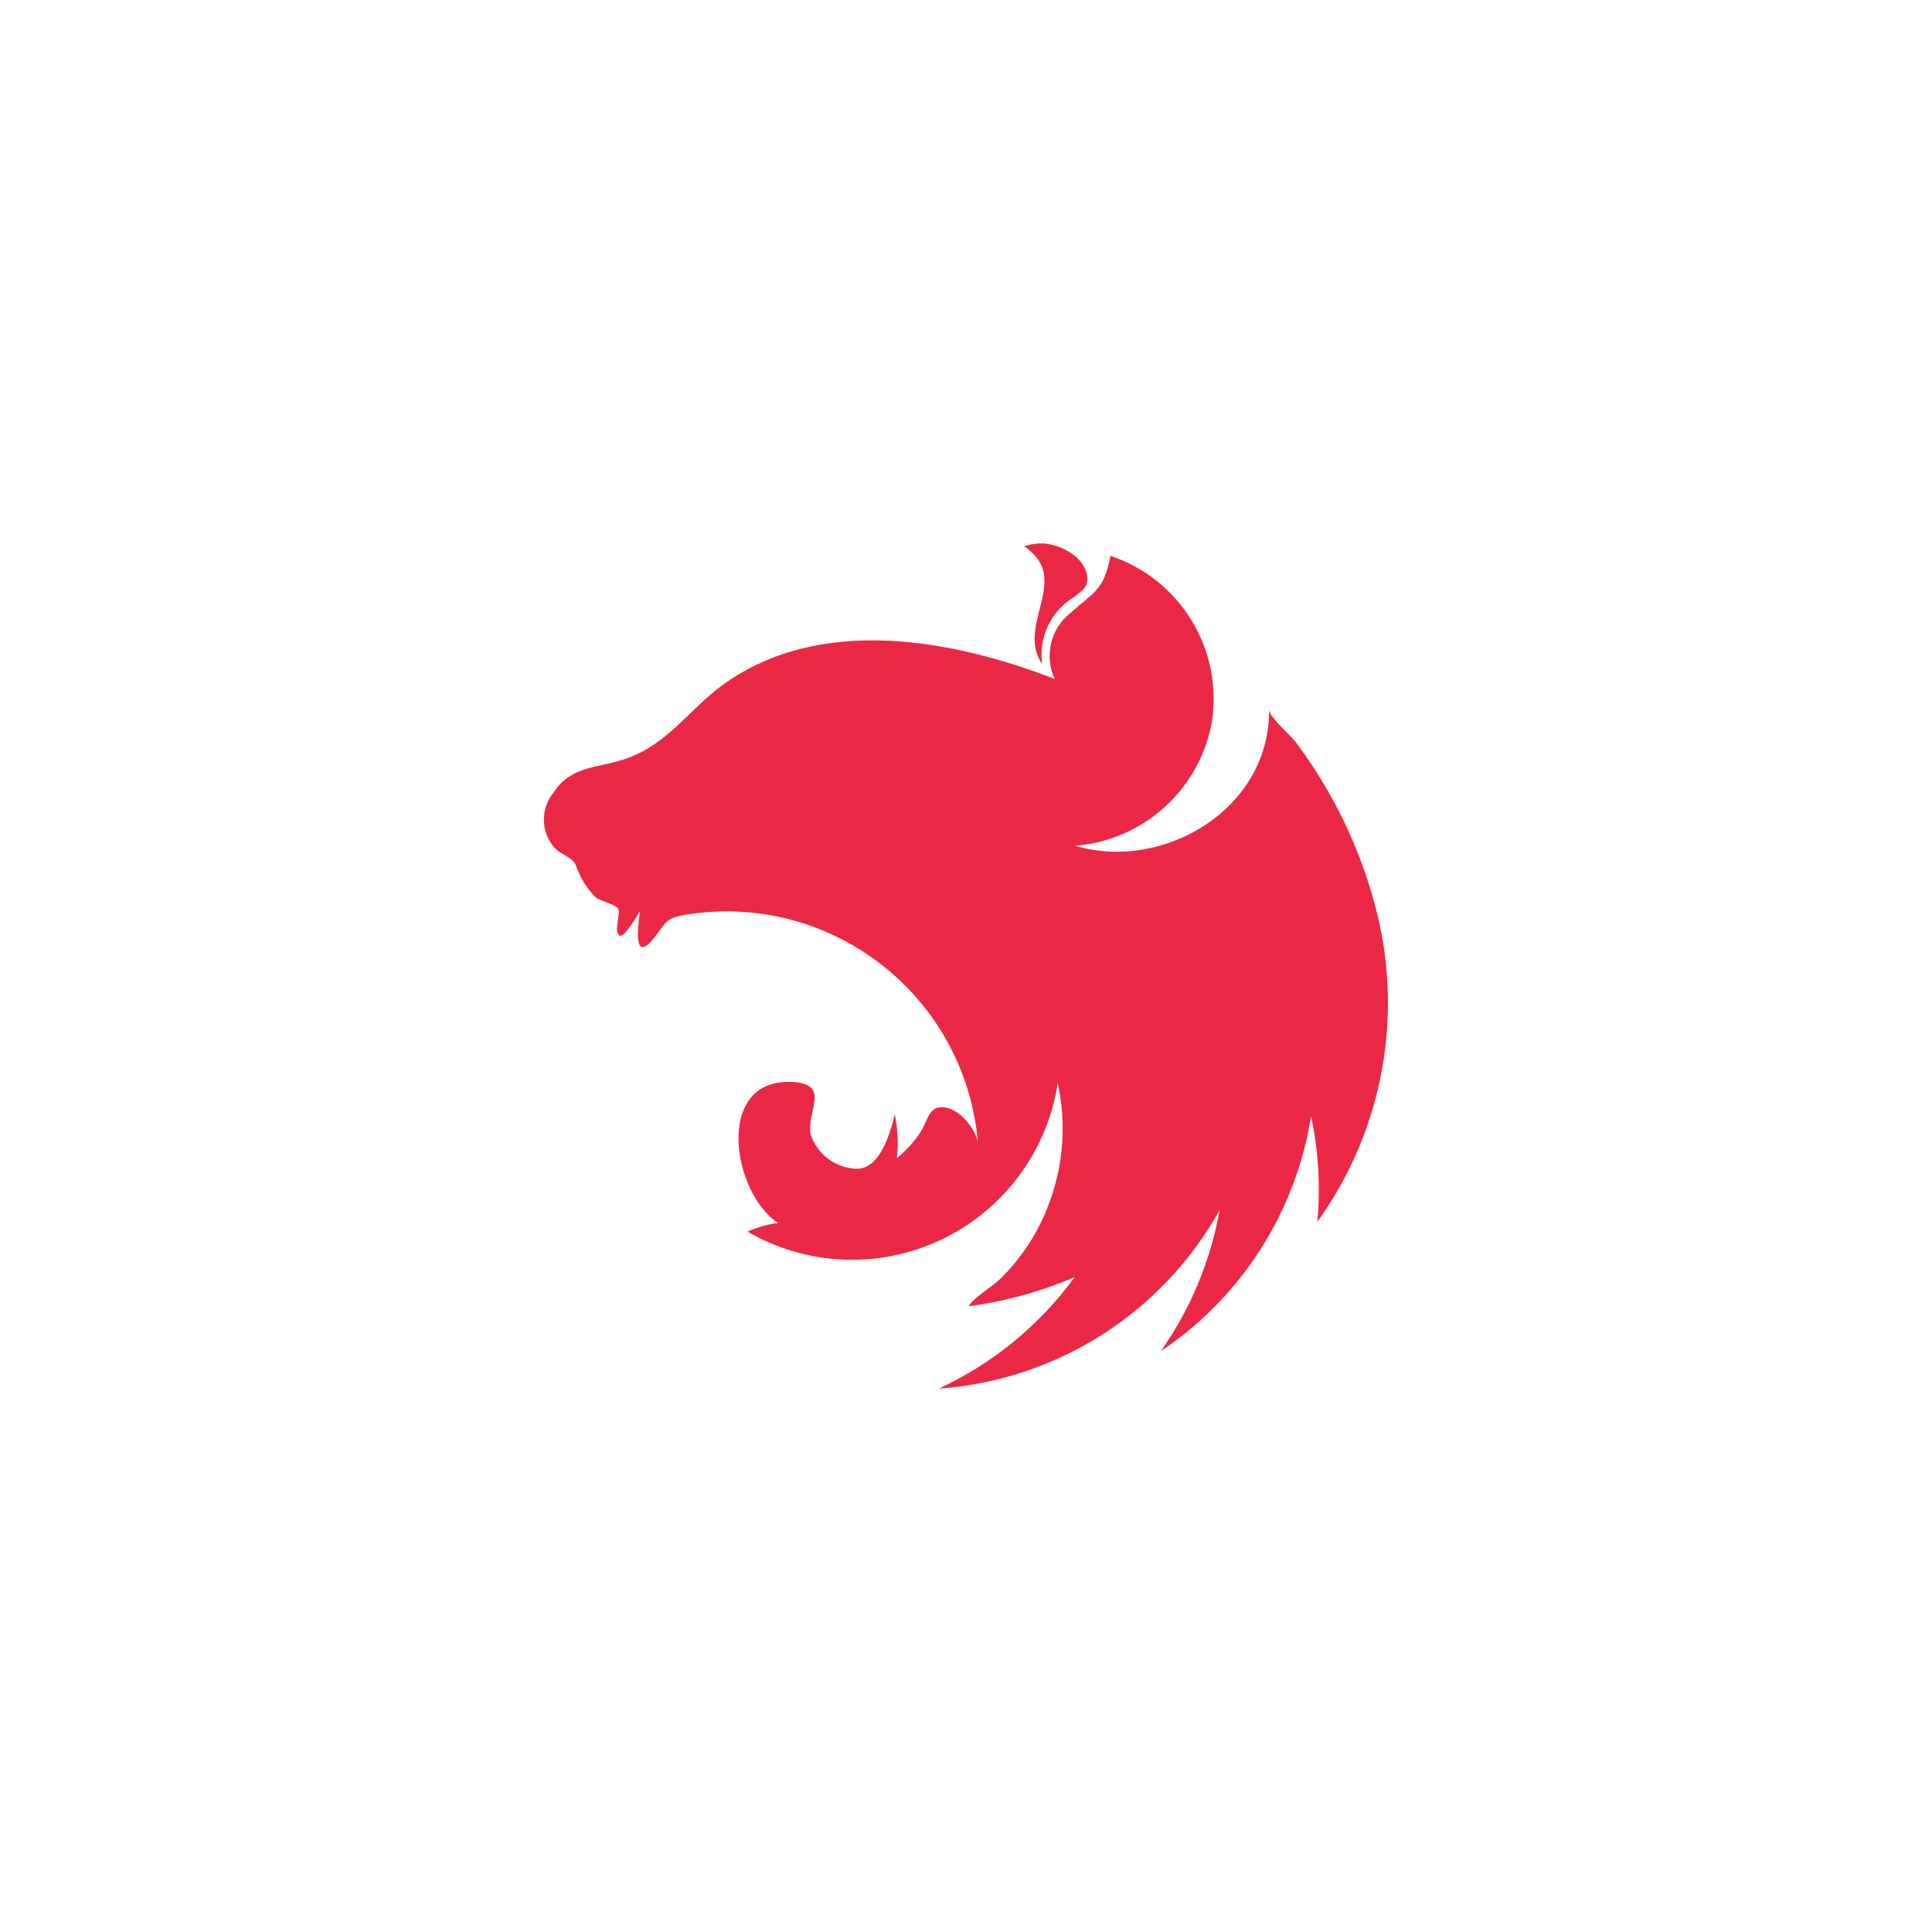
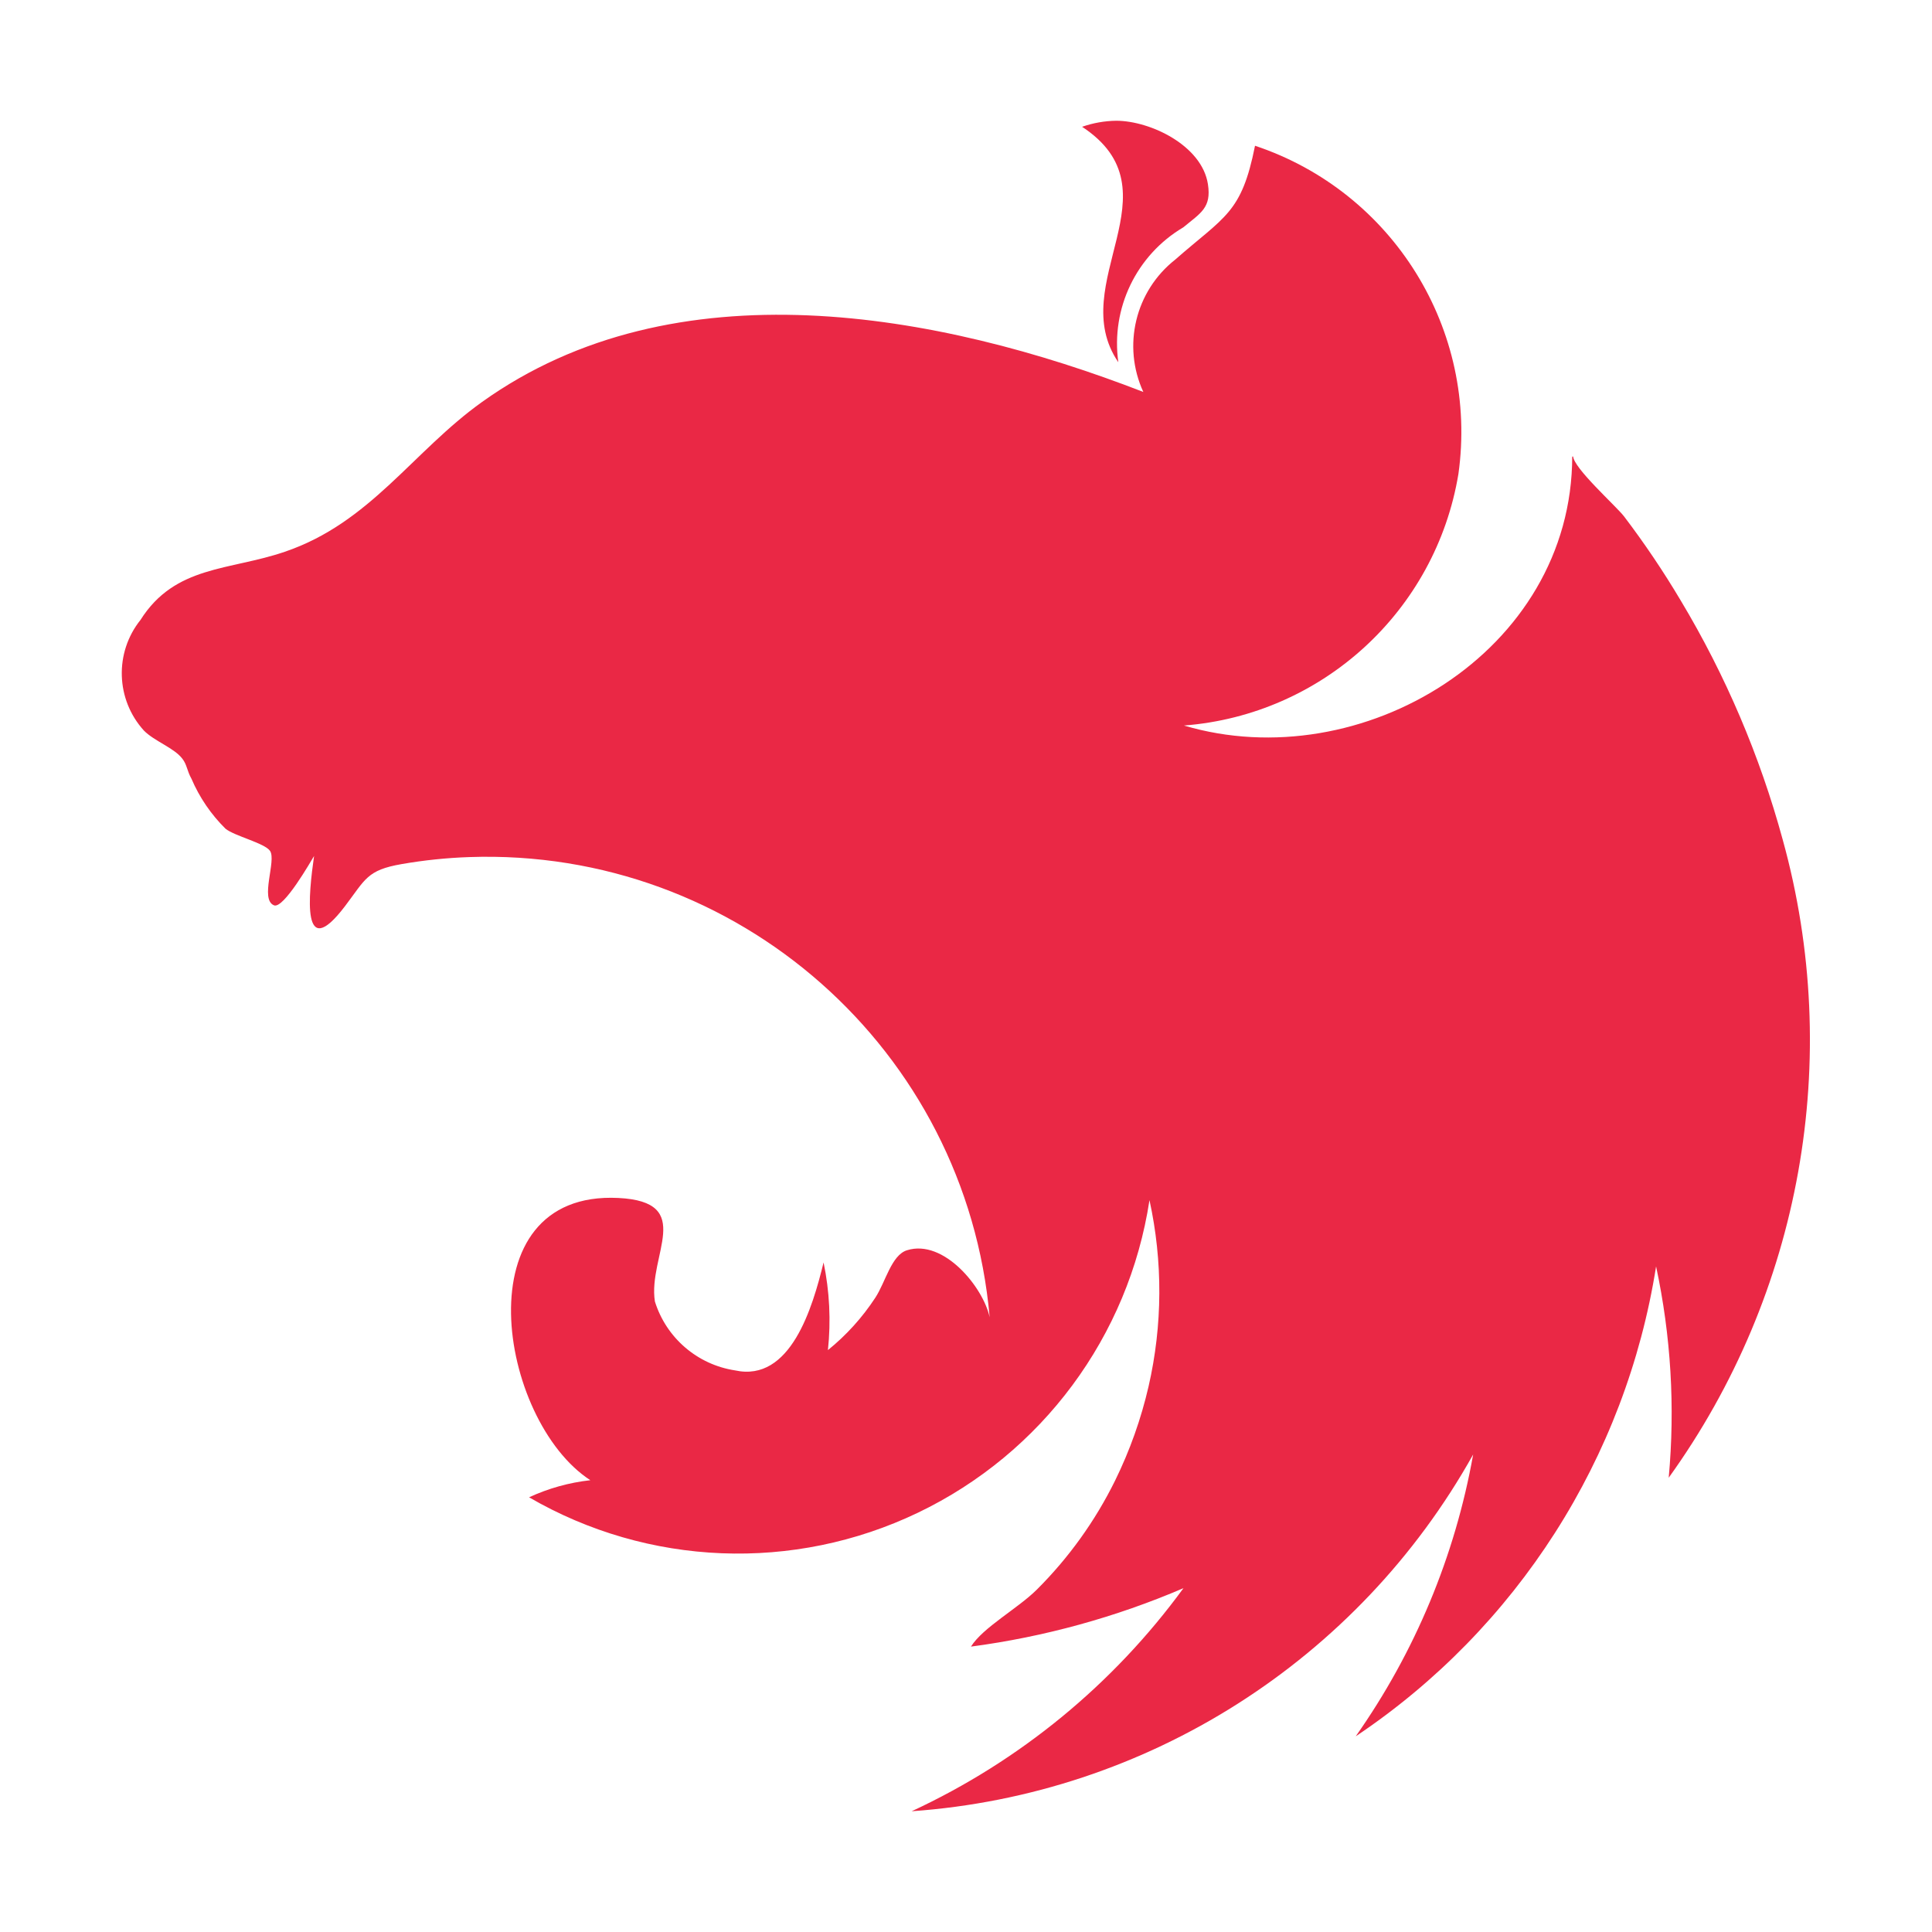
- <svg xmlns="http://www.w3.org/2000/svg" width="64px" height="64px" viewBox="-16 -16 64.00 64.00" fill="#ea2845">
-   <g id="SVGRepo_bgCarrier" stroke-width="0" />
-   <g id="SVGRepo_tracerCarrier" stroke-linecap="round" stroke-linejoin="round" />
-   <g id="SVGRepo_iconCarrier">
-     <path d="M18.487,2a1.781,1.781,0,0,0-.564.1c1.615,1.062-.29,2.6.6,3.9A2.235,2.235,0,0,1,19.6,3.765c.285-.237.468-.322.407-.714C19.908,2.409,19.052,2,18.487,2Zm2.3.414c-.223,1.123-.5,1.164-1.323,1.887a1.821,1.821,0,0,0-.527,2.191c-3.4-1.32-7.758-2.118-10.953.166-1.149.821-1.85,2-3.267,2.481-.916.314-1.816.221-2.39,1.129A1.413,1.413,0,0,0,2.383,12.1c.171.175.5.287.636.465.079.1.077.2.152.333a2.6,2.6,0,0,0,.564.828c.147.121.652.239.738.368.108.161-.172.8.063.9.158.073.621-.744.666-.816-.092.643-.213,1.784.51.834.343-.451.364-.6.941-.7a8.2,8.2,0,0,1,1.117-.116,8.362,8.362,0,0,1,8.622,7.622c-.108-.5-.761-1.3-1.369-1.11-.259.08-.355.527-.525.786a3.773,3.773,0,0,1-.785.868,4.687,4.687,0,0,0-.072-1.452c-.182.748-.547,1.989-1.466,1.788a1.652,1.652,0,0,1-1.328-1.142c-.119-.76.684-1.651-.607-1.714-2.59-.127-1.991,3.682-.462,4.675a3.272,3.272,0,0,0-1.015.283,6.893,6.893,0,0,0,10.276-4.922,7.058,7.058,0,0,1-.015,3.085,7.213,7.213,0,0,1-.554,1.559,6.781,6.781,0,0,1-1.3,1.81c-.314.311-.89.624-1.088.941a13.409,13.409,0,0,0,3.52-.968A11.638,11.638,0,0,1,15.1,30a11.589,11.589,0,0,0,9.3-5.909,11.657,11.657,0,0,1-1.945,4.668,11.531,11.531,0,0,0,4.975-7.783,11.622,11.622,0,0,1,.209,3.5A12.418,12.418,0,0,0,29.528,13.91a15.755,15.755,0,0,0-1.689-3.962A14.838,14.838,0,0,0,26.9,8.554c-.133-.173-.844-.806-.844-1q-.009.029-.015,0c0,3.248-3.5,5.333-6.431,4.463A5,5,0,0,0,24.156,7.85,5,5,0,0,0,20.787,2.414Z" style="fill:#ea2845;fill-rule:evenodd" />
-   </g>
+ <svg xmlns="http://www.w3.org/2000/svg" width="800px" height="800px" viewBox="0 0 32 32">
+   <path d="M18.487,2a1.781,1.781,0,0,0-.564.1c1.615,1.062-.29,2.6.6,3.9A2.235,2.235,0,0,1,19.6,3.765c.285-.237.468-.322.407-.714C19.908,2.409,19.052,2,18.487,2Zm2.3.414c-.223,1.123-.5,1.164-1.323,1.887a1.821,1.821,0,0,0-.527,2.191c-3.4-1.32-7.758-2.118-10.953.166-1.149.821-1.85,2-3.267,2.481-.916.314-1.816.221-2.39,1.129A1.413,1.413,0,0,0,2.383,12.1c.171.175.5.287.636.465.079.1.077.2.152.333a2.6,2.6,0,0,0,.564.828c.147.121.652.239.738.368.108.161-.172.8.063.9.158.073.621-.744.666-.816-.092.643-.213,1.784.51.834.343-.451.364-.6.941-.7a8.2,8.2,0,0,1,1.117-.116,8.362,8.362,0,0,1,8.622,7.622c-.108-.5-.761-1.3-1.369-1.11-.259.08-.355.527-.525.786a3.773,3.773,0,0,1-.785.868,4.687,4.687,0,0,0-.072-1.452c-.182.748-.547,1.989-1.466,1.788a1.652,1.652,0,0,1-1.328-1.142c-.119-.76.684-1.651-.607-1.714-2.59-.127-1.991,3.682-.462,4.675a3.272,3.272,0,0,0-1.015.283,6.893,6.893,0,0,0,10.276-4.922,7.058,7.058,0,0,1-.015,3.085,7.213,7.213,0,0,1-.554,1.559,6.781,6.781,0,0,1-1.3,1.81c-.314.311-.89.624-1.088.941a13.409,13.409,0,0,0,3.52-.968A11.638,11.638,0,0,1,15.1,30a11.589,11.589,0,0,0,9.3-5.909,11.657,11.657,0,0,1-1.945,4.668,11.531,11.531,0,0,0,4.975-7.783,11.622,11.622,0,0,1,.209,3.5A12.418,12.418,0,0,0,29.528,13.91a15.755,15.755,0,0,0-1.689-3.962A14.838,14.838,0,0,0,26.9,8.554c-.133-.173-.844-.806-.844-1q-.009.029-.015,0c0,3.248-3.5,5.333-6.431,4.463A5,5,0,0,0,24.156,7.85,5,5,0,0,0,20.787,2.414Z" style="fill:#ea2845;fill-rule:evenodd" />
</svg>
